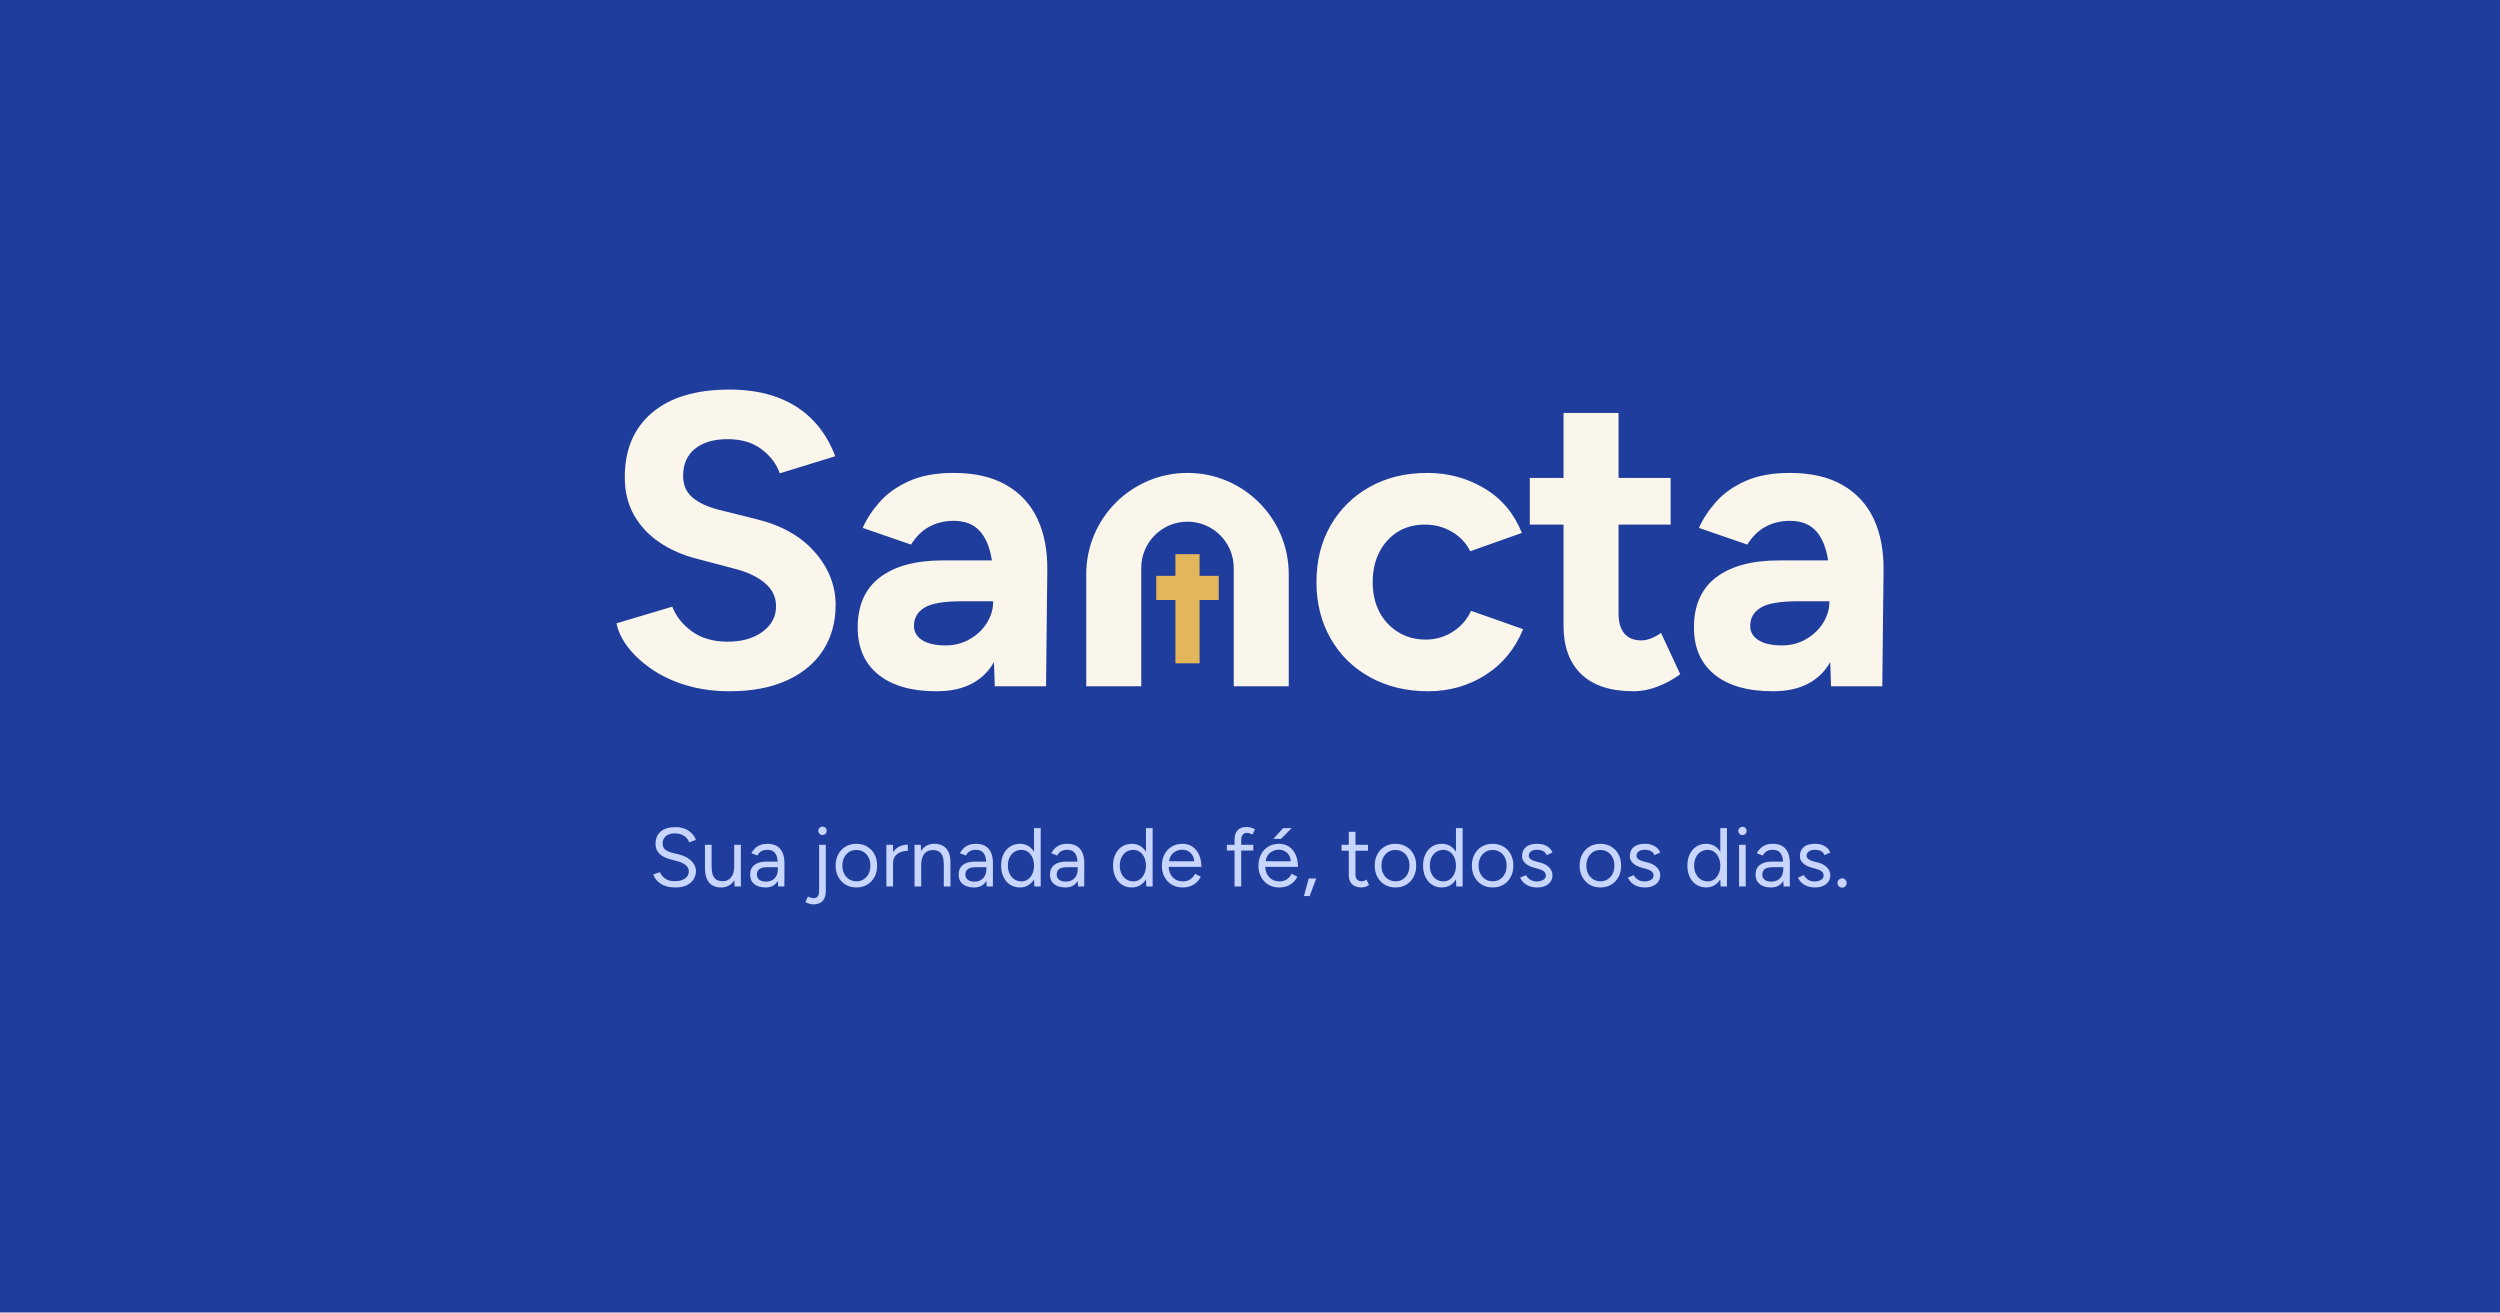
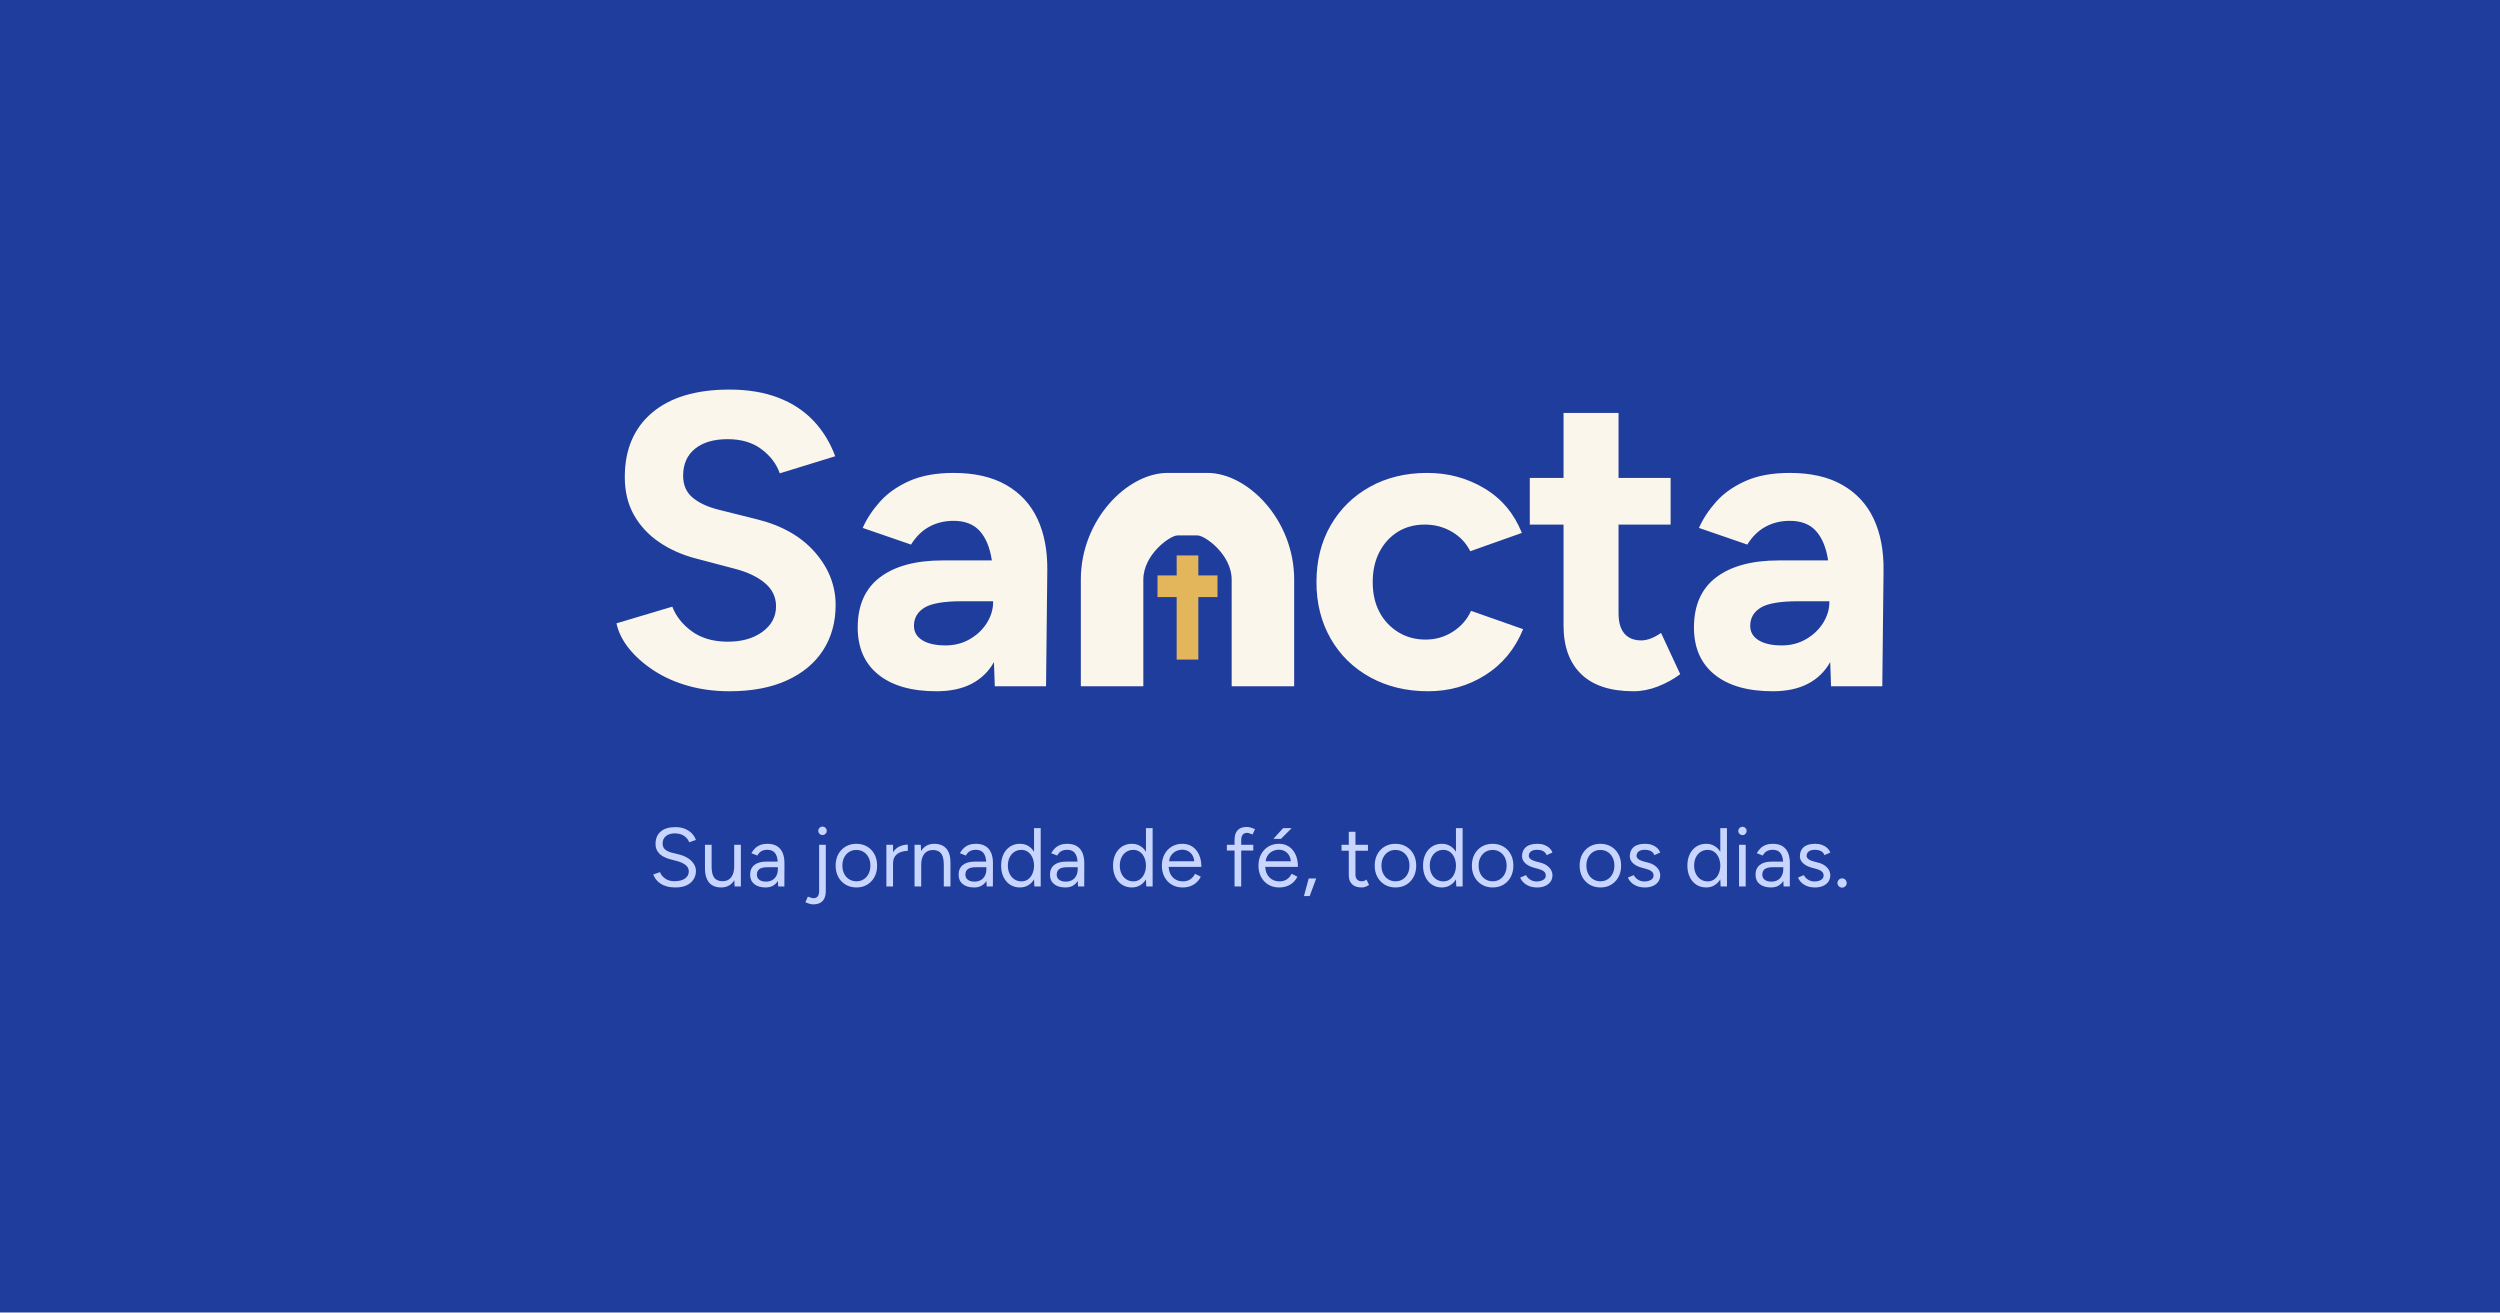
<svg xmlns="http://www.w3.org/2000/svg" viewBox="0 0 1200 630" width="1200" height="630">
  <rect width="1200" height="630" fill="#1F3D9C" />
-   <path fill="#FBF6EC" d="M350.10 331.80L350.10 331.80Q339.50 331.80 330.30 329.20Q321.10 326.60 313.90 321.90Q306.70 317.20 302.00 311.40Q297.30 305.60 295.90 299.20L295.90 299.20L322.70 291.20Q325.30 298 331.90 302.90Q338.50 307.80 348.50 308L348.50 308Q359.10 308.20 365.80 303.40Q372.50 298.60 372.50 291L372.50 291Q372.50 284.40 367.20 279.90Q361.90 275.40 352.70 273L352.70 273L334.50 268.20Q324.30 265.60 316.50 260.30Q308.70 255.00 304.30 247.20Q299.90 239.40 299.90 229.00L299.90 229.00Q299.90 209.20 313.00 198.10Q326.10 187.00 350.10 187.00L350.10 187.00Q363.50 187.00 373.60 190.90Q383.70 194.80 390.50 202.00Q397.30 209.20 400.90 219.00L400.90 219.00L374.30 227.20Q371.90 220.40 365.50 215.60Q359.10 210.80 349.30 210.80L349.30 210.80Q339.30 210.80 333.60 215.40Q327.90 220.00 327.90 228.40L327.90 228.40Q327.90 235.00 332.40 238.80Q336.90 242.60 344.70 244.60L344.70 244.60L363.10 249.20Q381.10 253.60 391.10 265Q401.10 276.40 401.10 290.40L401.10 290.40Q401.10 302.80 395.10 312.10Q389.10 321.40 377.70 326.60Q366.30 331.80 350.10 331.80ZM449.50 331.80L449.50 331.80Q431.50 331.80 421.60 323.80Q411.70 315.80 411.70 301.20L411.70 301.20Q411.70 285.20 422.40 277.10Q433.10 269 452.50 269L452.50 269L476.10 269Q474.70 259.80 470.30 254.90Q465.90 250.00 457.70 250.00L457.70 250.00Q451.30 250.00 446.10 252.80Q440.90 255.60 437.30 261.40L437.30 261.40L414.10 253.40Q416.90 247.00 422.30 240.90Q427.70 234.80 436.40 230.90Q445.10 227.00 457.70 227.00L457.70 227.00Q472.90 227.00 483.00 232.80Q493.10 238.60 498.00 249.10Q502.90 259.60 502.70 274L502.70 274L502.10 329.40L477.50 329.40L477.10 317.80Q473.30 324.60 466.40 328.20Q459.50 331.80 449.50 331.80ZM453.90 309.80L453.90 309.80Q460.30 309.80 465.50 306.80Q470.70 303.80 473.70 299Q476.70 294.20 476.70 289L476.70 289L476.70 288.60L461.70 288.60Q448.70 288.60 443.70 291.70Q438.70 294.80 438.70 300.40L438.70 300.40Q438.70 304.80 442.70 307.30Q446.70 309.80 453.90 309.80ZM685.50 331.80L685.50 331.80Q669.90 331.80 657.70 325.10Q645.50 318.40 638.70 306.50Q631.90 294.60 631.90 279.40L631.90 279.40Q631.90 264 638.70 252.20Q645.50 240.40 657.50 233.70Q669.50 227.00 685.10 227.00L685.10 227.00Q700.10 227.00 712.50 234.40Q724.90 241.80 730.50 255.80L730.50 255.80L705.70 264.60Q702.90 258.80 697.00 255.30Q691.10 251.80 683.90 251.80L683.90 251.80Q676.50 251.80 670.90 255.30Q665.30 258.80 662.10 265Q658.90 271.20 658.90 279.40L658.90 279.40Q658.90 287.60 662.10 293.70Q665.30 299.80 671.10 303.40Q676.90 307 684.30 307L684.30 307Q691.50 307 697.40 303.20Q703.30 299.40 706.10 293.20L706.10 293.20L731.10 302Q725.30 316.20 713.00 324Q700.70 331.80 685.50 331.80ZM784.10 331.80L784.10 331.80Q767.50 331.80 759.00 323.60Q750.50 315.40 750.50 300.20L750.50 300.20L750.50 251.80L734.30 251.80L734.30 229.40L750.50 229.40L750.50 198.20L776.90 198.20L776.90 229.40L801.90 229.40L801.90 251.80L776.90 251.80L776.90 294.40Q776.90 300.80 779.70 304.10Q782.50 307.40 787.90 307.40L787.90 307.40Q789.90 307.40 792.30 306.50Q794.70 305.60 797.30 303.80L797.30 303.80L806.50 323.60Q801.70 327.20 795.80 329.50Q789.90 331.80 784.10 331.80ZM850.90 331.80L850.90 331.80Q832.90 331.80 823.00 323.80Q813.10 315.80 813.10 301.20L813.10 301.20Q813.10 285.20 823.80 277.10Q834.50 269 853.90 269L853.90 269L877.50 269Q876.10 259.80 871.70 254.90Q867.30 250.00 859.10 250.00L859.10 250.00Q852.70 250.00 847.50 252.80Q842.30 255.60 838.70 261.40L838.70 261.40L815.50 253.40Q818.30 247.00 823.70 240.90Q829.10 234.80 837.80 230.90Q846.50 227.00 859.10 227.00L859.10 227.00Q874.30 227.00 884.40 232.80Q894.50 238.60 899.40 249.10Q904.30 259.60 904.10 274L904.10 274L903.50 329.40L878.90 329.40L878.50 317.80Q874.70 324.60 867.80 328.20Q860.90 331.80 850.90 331.80ZM855.30 309.80L855.30 309.80Q861.70 309.80 866.90 306.80Q872.10 303.80 875.10 299Q878.10 294.20 878.10 289L878.10 289L878.10 288.60L863.10 288.60Q850.10 288.60 845.10 291.70Q840.10 294.80 840.10 300.40L840.10 300.40Q840.10 304.80 844.10 307.30Q848.10 309.80 855.30 309.80ZM521.4 329.4V275.6A48.6 48.6 0 0 1 618.6 275.6V329.4H592.2V272.6A22.2 22.2 0 0 0 547.8 272.6V329.4Z" />
-   <path fill="#E3B65B" d="M564.2 266L575.8 266L575.8 276.4L585 276.4L585 288L575.8 288L575.8 318.4L564.2 318.4L564.2 288L555 288L555 276.4L564.2 276.4Z" />
+   <path fill="#FBF6EC" d="M350.10 331.80L350.10 331.80Q339.50 331.80 330.30 329.20Q321.10 326.60 313.90 321.90Q306.70 317.20 302.00 311.40Q297.30 305.60 295.90 299.20L295.90 299.20L322.70 291.20Q325.30 298 331.90 302.90Q338.50 307.80 348.50 308L348.50 308Q359.10 308.20 365.80 303.40Q372.50 298.60 372.50 291L372.50 291Q372.50 284.40 367.20 279.90Q361.90 275.40 352.70 273L352.70 273L334.50 268.20Q324.30 265.60 316.50 260.30Q308.70 255.00 304.30 247.20Q299.90 239.40 299.90 229.00L299.90 229.00Q299.90 209.20 313.00 198.10Q326.10 187.00 350.10 187.00L350.10 187.00Q363.50 187.00 373.60 190.90Q383.70 194.80 390.50 202.00Q397.30 209.20 400.90 219.00L400.90 219.00L374.30 227.20Q371.90 220.40 365.50 215.60Q359.10 210.80 349.30 210.80L349.30 210.80Q339.30 210.80 333.60 215.40Q327.90 220.00 327.90 228.40L327.90 228.40Q327.90 235.00 332.40 238.80Q336.90 242.60 344.70 244.60L344.70 244.60L363.10 249.20Q381.10 253.60 391.10 265Q401.10 276.40 401.10 290.40L401.10 290.40Q401.10 302.80 395.10 312.10Q389.10 321.40 377.70 326.60Q366.30 331.80 350.10 331.80ZM449.50 331.80L449.50 331.80Q431.50 331.80 421.60 323.80Q411.70 315.80 411.70 301.20L411.70 301.20Q411.70 285.20 422.40 277.10Q433.10 269 452.50 269L452.50 269L476.10 269Q474.70 259.80 470.30 254.90Q465.90 250.00 457.70 250.00L457.70 250.00Q451.30 250.00 446.10 252.80Q440.90 255.60 437.30 261.40L437.30 261.40L414.10 253.40Q416.90 247.00 422.30 240.90Q427.70 234.80 436.40 230.90Q445.10 227.00 457.70 227.00L457.70 227.00Q472.90 227.00 483.00 232.80Q493.10 238.60 498.00 249.10Q502.90 259.60 502.70 274L502.70 274L502.10 329.40L477.50 329.40L477.10 317.80Q473.30 324.60 466.40 328.20Q459.50 331.80 449.50 331.80ZM453.90 309.80L453.90 309.80Q460.30 309.80 465.50 306.80Q470.70 303.80 473.70 299Q476.70 294.20 476.70 289L476.70 289L476.70 288.60L461.70 288.60Q448.70 288.60 443.70 291.70Q438.70 294.80 438.70 300.40L438.70 300.40Q438.70 304.80 442.70 307.30Q446.70 309.80 453.90 309.80ZM685.50 331.80L685.50 331.80Q669.90 331.80 657.70 325.10Q645.50 318.40 638.70 306.50Q631.90 294.60 631.90 279.40L631.90 279.40Q631.90 264 638.70 252.20Q645.50 240.40 657.50 233.70Q669.50 227.00 685.10 227.00L685.10 227.00Q700.10 227.00 712.50 234.40Q724.90 241.80 730.50 255.80L730.50 255.80L705.70 264.60Q702.90 258.80 697.00 255.30Q691.10 251.80 683.90 251.80L683.90 251.80Q676.50 251.80 670.90 255.30Q665.30 258.80 662.10 265Q658.90 271.20 658.90 279.40L658.90 279.40Q658.90 287.60 662.10 293.70Q665.30 299.80 671.10 303.40Q676.90 307 684.30 307L684.30 307Q691.50 307 697.40 303.20Q703.30 299.40 706.10 293.20L706.10 293.20L731.10 302Q725.30 316.20 713.00 324Q700.70 331.80 685.50 331.80ZM784.10 331.80L784.10 331.80Q767.50 331.80 759.00 323.60Q750.50 315.40 750.50 300.20L750.50 300.20L750.50 251.80L734.30 251.80L734.30 229.40L750.50 229.40L750.50 198.20L776.90 198.20L776.90 229.40L801.90 229.40L801.90 251.80L776.90 251.80L776.90 294.40Q776.90 300.80 779.70 304.10Q782.50 307.40 787.90 307.40L787.90 307.40Q789.90 307.40 792.30 306.50Q794.70 305.60 797.30 303.80L797.30 303.80L806.50 323.60Q801.70 327.20 795.80 329.50Q789.90 331.80 784.10 331.80ZM850.90 331.80L850.90 331.80Q832.90 331.80 823.00 323.80Q813.10 315.80 813.10 301.20L813.10 301.20Q813.10 285.20 823.80 277.10Q834.50 269 853.90 269L853.90 269L877.50 269Q876.10 259.80 871.70 254.90Q867.30 250.00 859.10 250.00L859.10 250.00Q852.70 250.00 847.50 252.80Q842.30 255.60 838.70 261.40L838.70 261.40L815.50 253.40Q818.30 247.00 823.70 240.90Q829.10 234.80 837.80 230.90Q846.50 227.00 859.10 227.00L859.10 227.00Q874.30 227.00 884.40 232.80Q894.50 238.60 899.40 249.10Q904.30 259.60 904.10 274L904.10 274L903.50 329.40L878.90 329.40L878.50 317.80Q874.70 324.60 867.80 328.20Q860.90 331.80 850.90 331.80ZM855.30 309.80L855.30 309.80Q861.70 309.80 866.90 306.80Q872.10 303.80 875.10 299Q878.10 294.20 878.10 289L878.10 289L878.10 288.60L863.10 288.60Q850.10 288.60 845.10 291.70Q840.10 294.80 840.10 300.40L840.10 300.40Q840.10 304.80 844.10 307.30Q848.10 309.80 855.30 309.80ZM518.8 329.4V278.2C518.8 249.4 541.2 227 560.4 227H579.6C598.8 227 621.2 249.4 621.2 278.2V329.4H591.2V278.2C591.2 266.2 578.4 257 574.8 257H565.2C561.6 257 548.8 266.2 548.8 278.2V329.4Z" />
+   <path fill="#E3B65B" d="M564.8 266.6L575.2 266.6L575.2 276.2L584.4 276.2L584.4 286.6L575.2 286.6L575.2 316.6L564.8 316.6L564.8 286.6L555.6 286.6L555.6 276.2L564.8 276.2Z" />
  <path fill="#C8D5FF" d="M324.22 425.98L324.22 425.98Q321.90 425.98 320.10 425.48Q318.30 424.98 316.98 424.08Q315.66 423.18 314.82 422.08Q313.98 420.98 313.58 419.74L313.58 419.74L316.82 418.62Q317.42 420.38 319.24 421.68Q321.06 422.98 323.70 422.98L323.70 422.98Q326.94 422.98 328.78 421.70Q330.62 420.42 330.62 418.30L330.62 418.30Q330.62 416.34 328.98 415.12Q327.34 413.90 324.66 413.22L324.66 413.22L321.58 412.42Q319.70 411.94 318.12 411Q316.54 410.06 315.60 408.60Q314.66 407.14 314.66 405.10L314.66 405.10Q314.66 401.30 317.12 399.16Q319.58 397.02 324.22 397.02L324.22 397.02Q326.98 397.02 328.98 397.92Q330.98 398.82 332.24 400.20Q333.50 401.58 334.02 403.18L334.02 403.18L330.82 404.30Q330.06 402.30 328.26 401.16Q326.46 400.02 323.90 400.02L323.90 400.02Q321.22 400.02 319.64 401.32Q318.06 402.62 318.06 404.86L318.06 404.86Q318.06 406.78 319.30 407.80Q320.54 408.82 322.54 409.30L322.54 409.30L325.62 410.06Q329.70 411.02 331.88 413.24Q334.06 415.46 334.06 418.02L334.06 418.02Q334.06 420.22 332.94 422.04Q331.82 423.86 329.64 424.92Q327.46 425.98 324.22 425.98ZM346.14 425.98L346.14 425.98Q343.82 425.98 342.08 425.04Q340.34 424.10 339.36 422.04Q338.38 419.98 338.38 416.70L338.38 416.70L338.38 405.50L341.58 405.50L341.58 415.74Q341.58 418.70 342.26 420.26Q342.94 421.82 344.16 422.40Q345.38 422.98 346.90 422.98L346.90 422.98Q349.50 422.98 350.96 421.10Q352.42 419.22 352.42 415.86L352.42 415.86L352.42 405.50L355.62 405.50L355.62 425.50L352.62 425.50L352.46 422.50Q351.46 424.18 349.86 425.08Q348.26 425.98 346.14 425.98ZM367.54 425.98L367.54 425.98Q364.02 425.98 362.04 424.36Q360.06 422.74 360.06 419.86L360.06 419.86Q360.06 416.82 362.08 415.20Q364.10 413.58 367.74 413.58L367.74 413.58L373.30 413.58Q373.10 410.74 371.90 409.32Q370.70 407.90 368.30 407.90L368.30 407.90Q366.66 407.90 365.48 408.56Q364.30 409.22 363.54 410.66L363.54 410.66L360.66 409.54Q361.42 408.14 362.50 407.12Q363.58 406.10 365.02 405.56Q366.46 405.02 368.30 405.02L368.30 405.02Q371.10 405.02 372.92 406.12Q374.74 407.22 375.66 409.36Q376.58 411.50 376.54 414.66L376.54 414.66L376.50 425.50L373.54 425.50L373.38 422.82Q372.50 424.34 371.02 425.16Q369.54 425.98 367.54 425.98ZM367.70 423.18L367.70 423.18Q369.42 423.18 370.70 422.44Q371.98 421.70 372.68 420.34Q373.38 418.98 373.38 417.06L373.38 417.06L373.38 416.26L368.46 416.26Q365.66 416.26 364.48 417.18Q363.30 418.10 363.30 419.82L363.30 419.82Q363.30 421.38 364.46 422.28Q365.62 423.18 367.70 423.18ZM394.78 400.82L394.78 400.82Q393.98 400.82 393.38 400.22Q392.78 399.62 392.78 398.82L392.78 398.82Q392.78 397.94 393.38 397.36Q393.98 396.78 394.78 396.78L394.78 396.78Q395.62 396.78 396.22 397.36Q396.82 397.94 396.82 398.82L396.82 398.82Q396.82 399.62 396.22 400.22Q395.62 400.82 394.78 400.82ZM390.34 434.10L390.34 434.10Q388.86 434.10 386.58 433.06L386.58 433.06L387.78 430.38Q388.74 430.74 389.40 430.94Q390.06 431.14 390.46 431.14L390.46 431.14Q393.18 431.14 393.18 427.66L393.18 427.66L393.18 405.50L396.38 405.50L396.38 427.74Q396.38 430.86 394.86 432.48Q393.34 434.10 390.34 434.10ZM411.10 425.98L411.10 425.98Q408.18 425.98 405.92 424.64Q403.66 423.30 402.38 420.94Q401.10 418.58 401.10 415.50L401.10 415.50Q401.10 412.42 402.36 410.06Q403.62 407.70 405.88 406.36Q408.14 405.02 411.02 405.02L411.02 405.02Q413.98 405.02 416.24 406.36Q418.50 407.70 419.76 410.06Q421.02 412.42 421.02 415.50L421.02 415.50Q421.02 418.58 419.76 420.94Q418.50 423.30 416.26 424.64Q414.02 425.98 411.10 425.98ZM411.10 423.02L411.10 423.02Q413.10 423.02 414.58 422.06Q416.06 421.10 416.92 419.42Q417.78 417.74 417.78 415.50L417.78 415.50Q417.78 413.26 416.92 411.58Q416.06 409.90 414.54 408.94Q413.02 407.98 411.02 407.98L411.02 407.98Q409.06 407.98 407.56 408.94Q406.06 409.90 405.20 411.58Q404.34 413.26 404.34 415.50L404.34 415.50Q404.34 417.70 405.20 419.40Q406.06 421.10 407.60 422.06Q409.14 423.02 411.10 423.02ZM428.66 425.50L425.46 425.50L425.46 405.50L428.66 405.50L428.66 409.06Q429.86 407.18 431.76 406.30Q433.66 405.42 435.74 405.42L435.74 405.42L435.74 408.42Q433.98 408.42 432.36 409Q430.74 409.58 429.70 410.90Q428.66 412.22 428.66 414.50L428.66 414.50L428.66 425.50ZM442.18 425.50L438.98 425.50L438.98 405.50L441.98 405.50L442.14 408.50Q443.14 406.82 444.74 405.92Q446.34 405.02 448.46 405.02L448.46 405.02Q450.82 405.02 452.56 405.96Q454.30 406.90 455.28 408.94Q456.26 410.98 456.22 414.30L456.22 414.30L456.22 425.50L453.02 425.50L453.02 415.26Q453.02 412.30 452.34 410.74Q451.66 409.18 450.46 408.60Q449.26 408.02 447.74 408.02L447.74 408.02Q445.10 408.02 443.64 409.88Q442.18 411.74 442.18 415.14L442.18 415.14L442.18 425.50ZM467.62 425.98L467.62 425.98Q464.10 425.98 462.12 424.36Q460.14 422.74 460.14 419.86L460.14 419.86Q460.14 416.82 462.16 415.20Q464.18 413.58 467.82 413.58L467.82 413.58L473.38 413.58Q473.18 410.74 471.98 409.32Q470.78 407.90 468.38 407.90L468.38 407.90Q466.74 407.90 465.56 408.56Q464.38 409.22 463.62 410.66L463.62 410.66L460.74 409.54Q461.50 408.14 462.58 407.12Q463.66 406.10 465.10 405.56Q466.54 405.02 468.38 405.02L468.38 405.02Q471.18 405.02 473 406.12Q474.82 407.22 475.74 409.36Q476.66 411.50 476.62 414.66L476.62 414.66L476.58 425.50L473.62 425.50L473.46 422.82Q472.58 424.34 471.10 425.16Q469.62 425.98 467.62 425.98ZM467.78 423.18L467.78 423.18Q469.50 423.18 470.78 422.44Q472.06 421.70 472.76 420.34Q473.46 418.98 473.46 417.06L473.46 417.06L473.46 416.26L468.54 416.26Q465.74 416.26 464.56 417.18Q463.38 418.10 463.38 419.82L463.38 419.82Q463.38 421.38 464.54 422.28Q465.70 423.18 467.78 423.18ZM489.58 425.98L489.58 425.98Q486.90 425.98 484.86 424.66Q482.82 423.34 481.68 420.96Q480.54 418.58 480.54 415.50L480.54 415.50Q480.54 412.38 481.68 410.02Q482.82 407.66 484.86 406.34Q486.90 405.02 489.58 405.02L489.58 405.02Q491.78 405.02 493.52 406.04Q495.26 407.06 496.34 408.86L496.34 408.86L496.34 397.50L499.54 397.50L499.54 425.50L496.50 425.50L496.34 422.10Q495.26 423.90 493.52 424.94Q491.78 425.98 489.58 425.98ZM490.30 423.06L490.30 423.06Q492.06 423.06 493.40 422.12Q494.74 421.18 495.52 419.48Q496.30 417.78 496.34 415.66L496.34 415.66L496.34 415.38Q496.30 413.22 495.52 411.52Q494.74 409.82 493.38 408.88Q492.02 407.94 490.26 407.94L490.26 407.94Q488.38 407.94 486.90 408.90Q485.42 409.86 484.60 411.58Q483.78 413.30 483.78 415.50L483.78 415.50Q483.78 417.70 484.62 419.42Q485.46 421.14 486.94 422.10Q488.42 423.06 490.30 423.06ZM511.46 425.98L511.46 425.98Q507.94 425.98 505.96 424.36Q503.98 422.74 503.98 419.86L503.98 419.86Q503.98 416.82 506 415.20Q508.02 413.58 511.66 413.58L511.66 413.58L517.22 413.58Q517.02 410.74 515.82 409.32Q514.62 407.90 512.22 407.90L512.22 407.90Q510.58 407.90 509.40 408.56Q508.22 409.22 507.46 410.66L507.46 410.66L504.58 409.54Q505.34 408.14 506.42 407.12Q507.50 406.10 508.94 405.56Q510.38 405.02 512.22 405.02L512.22 405.02Q515.02 405.02 516.84 406.12Q518.66 407.22 519.58 409.36Q520.50 411.50 520.46 414.66L520.46 414.66L520.42 425.50L517.46 425.50L517.30 422.82Q516.42 424.34 514.94 425.16Q513.46 425.98 511.46 425.98ZM511.62 423.18L511.62 423.18Q513.34 423.18 514.62 422.44Q515.90 421.70 516.60 420.34Q517.30 418.98 517.30 417.06L517.30 417.06L517.30 416.26L512.38 416.26Q509.58 416.26 508.40 417.18Q507.22 418.10 507.22 419.82L507.22 419.82Q507.22 421.38 508.38 422.28Q509.54 423.18 511.62 423.18ZM543.30 425.98L543.30 425.98Q540.62 425.98 538.58 424.66Q536.54 423.34 535.40 420.96Q534.26 418.58 534.26 415.50L534.26 415.50Q534.26 412.38 535.40 410.02Q536.54 407.66 538.58 406.34Q540.62 405.02 543.30 405.02L543.30 405.02Q545.50 405.02 547.24 406.04Q548.98 407.06 550.06 408.86L550.06 408.86L550.06 397.50L553.26 397.50L553.26 425.50L550.22 425.50L550.06 422.10Q548.98 423.90 547.24 424.94Q545.50 425.98 543.30 425.98ZM544.02 423.06L544.02 423.06Q545.78 423.06 547.12 422.12Q548.46 421.18 549.24 419.48Q550.02 417.78 550.06 415.66L550.06 415.66L550.06 415.38Q550.02 413.22 549.24 411.52Q548.46 409.82 547.10 408.88Q545.74 407.94 543.98 407.94L543.98 407.94Q542.10 407.94 540.62 408.90Q539.14 409.86 538.32 411.58Q537.50 413.30 537.50 415.50L537.50 415.50Q537.50 417.70 538.34 419.42Q539.18 421.14 540.66 422.10Q542.14 423.06 544.02 423.06ZM567.62 425.98L567.62 425.98Q564.70 425.98 562.46 424.64Q560.22 423.30 558.96 420.94Q557.70 418.58 557.70 415.50L557.70 415.50Q557.70 412.42 558.96 410.06Q560.22 407.70 562.44 406.36Q564.66 405.02 567.54 405.02L567.54 405.02Q570.34 405.02 572.38 406.40Q574.42 407.78 575.54 410.26Q576.66 412.74 576.66 416.10L576.66 416.10L560.94 416.10Q561.14 419.38 563.02 421.22Q564.90 423.06 567.78 423.06L567.78 423.06Q569.90 423.06 571.36 422.06Q572.82 421.06 573.62 419.42L573.62 419.42L576.38 420.82Q575.62 422.38 574.36 423.54Q573.10 424.70 571.40 425.34Q569.70 425.98 567.62 425.98ZM561.18 413.42L561.18 413.42L573.22 413.42Q573.10 411.70 572.32 410.46Q571.54 409.22 570.30 408.54Q569.06 407.86 567.50 407.86L567.50 407.86Q565.98 407.86 564.58 408.52Q563.18 409.18 562.26 410.44Q561.34 411.70 561.18 413.42ZM595.78 425.50L592.58 425.50L592.58 408.26L588.90 408.26L588.90 405.50L592.58 405.50L592.58 403.22Q592.58 400.10 594.04 398.52Q595.50 396.94 598.50 396.94L598.50 396.94Q599.30 396.94 600.30 397.22Q601.30 397.50 602.42 398.02L602.42 398.02L601.22 400.54Q600.30 400.18 599.66 399.98Q599.02 399.78 598.58 399.78L598.58 399.78Q597.18 399.78 596.48 400.68Q595.78 401.58 595.78 403.46L595.78 403.46L595.78 405.50L601.58 405.50L601.58 408.26L595.78 408.26L595.78 425.50ZM613.98 425.98L613.98 425.98Q611.06 425.98 608.82 424.64Q606.58 423.30 605.32 420.94Q604.06 418.58 604.06 415.50L604.06 415.50Q604.06 412.42 605.32 410.06Q606.58 407.70 608.80 406.36Q611.02 405.02 613.90 405.02L613.90 405.02Q616.70 405.02 618.74 406.40Q620.78 407.78 621.90 410.26Q623.02 412.74 623.02 416.10L623.02 416.10L607.30 416.10Q607.50 419.38 609.38 421.22Q611.26 423.06 614.14 423.06L614.14 423.06Q616.26 423.06 617.72 422.06Q619.18 421.06 619.98 419.42L619.98 419.42L622.74 420.82Q621.98 422.38 620.72 423.54Q619.46 424.70 617.76 425.34Q616.06 425.98 613.98 425.98ZM607.54 413.42L607.54 413.42L619.58 413.42Q619.46 411.70 618.68 410.46Q617.90 409.22 616.66 408.54Q615.42 407.86 613.86 407.86L613.86 407.86Q612.34 407.86 610.94 408.52Q609.54 409.18 608.62 410.44Q607.70 411.70 607.54 413.42ZM614.86 402.66L611.22 402.66L615.90 397.50L620.02 397.50L614.86 402.66ZM628.66 430.10L625.90 430.10L628.18 421.66L631.78 421.66L628.66 430.10ZM653.54 425.98L653.54 425.98Q650.62 425.98 649.02 424.46Q647.42 422.94 647.42 420.18L647.42 420.18L647.42 408.34L643.94 408.34L643.94 405.50L647.42 405.50L647.42 399.26L650.62 399.26L650.62 405.50L656.62 405.50L656.62 408.34L650.62 408.34L650.62 419.86Q650.62 421.38 651.44 422.20Q652.26 423.02 653.74 423.02L653.74 423.02Q654.22 423.02 654.68 422.88Q655.14 422.74 655.90 422.18L655.90 422.18L657.14 424.78Q656.10 425.46 655.26 425.72Q654.42 425.98 653.54 425.98ZM669.86 425.98L669.86 425.98Q666.94 425.98 664.68 424.64Q662.42 423.30 661.14 420.94Q659.86 418.58 659.86 415.50L659.86 415.50Q659.86 412.42 661.12 410.06Q662.38 407.70 664.64 406.36Q666.90 405.02 669.78 405.02L669.78 405.02Q672.74 405.02 675 406.36Q677.26 407.70 678.52 410.06Q679.78 412.42 679.78 415.50L679.78 415.50Q679.78 418.58 678.52 420.94Q677.26 423.30 675.02 424.64Q672.78 425.98 669.86 425.98ZM669.86 423.02L669.86 423.02Q671.86 423.02 673.34 422.06Q674.82 421.10 675.68 419.42Q676.54 417.74 676.54 415.50L676.54 415.50Q676.54 413.26 675.68 411.58Q674.82 409.90 673.30 408.94Q671.78 407.98 669.78 407.98L669.78 407.98Q667.82 407.98 666.32 408.94Q664.82 409.90 663.96 411.58Q663.10 413.26 663.10 415.50L663.10 415.50Q663.10 417.70 663.96 419.40Q664.82 421.10 666.36 422.06Q667.90 423.02 669.86 423.02ZM692.10 425.98L692.10 425.98Q689.42 425.98 687.38 424.66Q685.34 423.34 684.20 420.96Q683.06 418.58 683.06 415.50L683.06 415.50Q683.06 412.38 684.20 410.02Q685.34 407.66 687.38 406.34Q689.42 405.02 692.10 405.02L692.10 405.02Q694.30 405.02 696.04 406.04Q697.78 407.06 698.86 408.86L698.86 408.86L698.86 397.50L702.06 397.50L702.06 425.50L699.02 425.50L698.86 422.10Q697.78 423.90 696.04 424.94Q694.30 425.98 692.10 425.98ZM692.82 423.06L692.82 423.06Q694.58 423.06 695.92 422.12Q697.26 421.18 698.04 419.48Q698.82 417.78 698.86 415.66L698.86 415.66L698.86 415.38Q698.82 413.22 698.04 411.52Q697.26 409.82 695.90 408.88Q694.54 407.94 692.78 407.94L692.78 407.94Q690.90 407.94 689.42 408.90Q687.94 409.86 687.12 411.58Q686.30 413.30 686.30 415.50L686.30 415.50Q686.30 417.70 687.14 419.42Q687.98 421.14 689.46 422.10Q690.94 423.06 692.82 423.06ZM716.50 425.98L716.50 425.98Q713.58 425.98 711.32 424.64Q709.06 423.30 707.78 420.94Q706.50 418.58 706.50 415.50L706.50 415.50Q706.50 412.42 707.76 410.06Q709.02 407.70 711.28 406.36Q713.54 405.02 716.42 405.02L716.42 405.02Q719.38 405.02 721.64 406.36Q723.90 407.70 725.16 410.06Q726.42 412.42 726.42 415.50L726.42 415.50Q726.42 418.58 725.16 420.94Q723.90 423.30 721.66 424.64Q719.42 425.98 716.50 425.98ZM716.50 423.02L716.50 423.02Q718.50 423.02 719.98 422.06Q721.46 421.10 722.32 419.42Q723.18 417.74 723.18 415.50L723.18 415.50Q723.18 413.26 722.32 411.58Q721.46 409.90 719.94 408.94Q718.42 407.98 716.42 407.98L716.42 407.98Q714.46 407.98 712.96 408.94Q711.46 409.90 710.60 411.58Q709.74 413.26 709.74 415.50L709.74 415.50Q709.74 417.70 710.60 419.40Q711.46 421.10 713.00 422.06Q714.54 423.02 716.50 423.02ZM737.86 425.98L737.86 425.98Q735.66 425.98 734.02 425.32Q732.38 424.66 731.28 423.58Q730.18 422.50 729.70 421.22L729.70 421.22L732.50 420.06Q733.18 421.42 734.54 422.26Q735.90 423.10 737.54 423.10L737.54 423.10Q739.42 423.10 740.70 422.36Q741.98 421.62 741.98 420.26L741.98 420.26Q741.98 419.02 741.04 418.26Q740.10 417.50 738.26 417.02L738.26 417.02L736.34 416.50Q733.62 415.78 732.10 414.32Q730.58 412.86 730.58 411.02L730.58 411.02Q730.58 408.18 732.44 406.60Q734.30 405.02 737.98 405.02L737.98 405.02Q739.74 405.02 741.18 405.54Q742.62 406.06 743.66 407Q744.70 407.94 745.18 409.22L745.18 409.22L742.38 410.46Q741.86 409.10 740.66 408.50Q739.46 407.90 737.74 407.90L737.74 407.90Q735.90 407.90 734.86 408.68Q733.82 409.46 733.82 410.86L733.82 410.86Q733.82 411.66 734.68 412.36Q735.54 413.06 737.22 413.50L737.22 413.50L739.22 414.02Q741.18 414.50 742.50 415.44Q743.82 416.38 744.50 417.58Q745.18 418.78 745.18 420.14L745.18 420.14Q745.18 421.94 744.22 423.26Q743.26 424.58 741.62 425.28Q739.98 425.98 737.86 425.98ZM768.22 425.98L768.22 425.98Q765.30 425.98 763.04 424.64Q760.78 423.30 759.50 420.94Q758.22 418.58 758.22 415.50L758.22 415.50Q758.22 412.42 759.48 410.06Q760.74 407.70 763.00 406.36Q765.26 405.02 768.14 405.02L768.14 405.02Q771.10 405.02 773.36 406.36Q775.62 407.70 776.88 410.06Q778.14 412.42 778.14 415.50L778.14 415.50Q778.14 418.58 776.88 420.94Q775.62 423.30 773.38 424.64Q771.14 425.98 768.22 425.98ZM768.22 423.02L768.22 423.02Q770.22 423.02 771.70 422.06Q773.18 421.10 774.04 419.42Q774.90 417.74 774.90 415.50L774.90 415.50Q774.90 413.26 774.04 411.58Q773.18 409.90 771.66 408.94Q770.14 407.98 768.14 407.98L768.14 407.98Q766.18 407.98 764.68 408.94Q763.18 409.90 762.32 411.58Q761.46 413.26 761.46 415.50L761.46 415.50Q761.46 417.70 762.32 419.40Q763.18 421.10 764.72 422.06Q766.26 423.02 768.22 423.02ZM789.58 425.98L789.58 425.98Q787.38 425.98 785.74 425.32Q784.10 424.66 783.00 423.58Q781.90 422.50 781.42 421.22L781.42 421.22L784.22 420.06Q784.90 421.42 786.26 422.26Q787.62 423.10 789.26 423.10L789.26 423.10Q791.14 423.10 792.42 422.36Q793.70 421.62 793.70 420.26L793.70 420.26Q793.70 419.02 792.76 418.26Q791.82 417.50 789.98 417.02L789.98 417.02L788.06 416.50Q785.34 415.78 783.82 414.32Q782.30 412.86 782.30 411.02L782.30 411.02Q782.30 408.18 784.16 406.60Q786.02 405.02 789.70 405.02L789.70 405.02Q791.46 405.02 792.90 405.54Q794.34 406.06 795.38 407Q796.42 407.94 796.90 409.22L796.90 409.22L794.10 410.46Q793.58 409.10 792.38 408.50Q791.18 407.90 789.46 407.90L789.46 407.90Q787.62 407.90 786.58 408.68Q785.54 409.46 785.54 410.86L785.54 410.86Q785.54 411.66 786.40 412.36Q787.26 413.06 788.94 413.50L788.94 413.50L790.94 414.02Q792.90 414.50 794.22 415.44Q795.54 416.38 796.22 417.58Q796.90 418.78 796.90 420.14L796.90 420.14Q796.90 421.94 795.94 423.26Q794.98 424.58 793.34 425.28Q791.70 425.98 789.58 425.98ZM818.98 425.98L818.98 425.98Q816.30 425.98 814.26 424.66Q812.22 423.34 811.08 420.96Q809.94 418.58 809.94 415.50L809.94 415.50Q809.94 412.38 811.08 410.02Q812.22 407.66 814.26 406.34Q816.30 405.02 818.98 405.02L818.98 405.02Q821.18 405.02 822.92 406.04Q824.66 407.06 825.74 408.86L825.74 408.86L825.74 397.50L828.94 397.50L828.94 425.50L825.90 425.50L825.74 422.10Q824.66 423.90 822.92 424.94Q821.18 425.98 818.98 425.98ZM819.70 423.06L819.70 423.06Q821.46 423.06 822.80 422.12Q824.14 421.18 824.92 419.48Q825.70 417.78 825.74 415.66L825.74 415.66L825.74 415.38Q825.70 413.22 824.92 411.52Q824.14 409.82 822.78 408.88Q821.42 407.94 819.66 407.94L819.66 407.94Q817.78 407.94 816.30 408.90Q814.82 409.86 814.00 411.58Q813.18 413.30 813.18 415.50L813.18 415.50Q813.18 417.70 814.02 419.42Q814.86 421.14 816.34 422.10Q817.82 423.06 819.70 423.06ZM837.94 425.50L834.74 425.50L834.74 405.50L837.94 405.50L837.94 425.50ZM836.38 400.86L836.38 400.86Q835.58 400.86 834.98 400.26Q834.38 399.66 834.38 398.86L834.38 398.86Q834.38 398.02 834.98 397.44Q835.58 396.86 836.38 396.86L836.38 396.86Q837.22 396.86 837.80 397.44Q838.38 398.02 838.38 398.86L838.38 398.86Q838.38 399.66 837.80 400.26Q837.22 400.86 836.38 400.86ZM850.14 425.98L850.14 425.98Q846.62 425.98 844.64 424.36Q842.66 422.74 842.66 419.86L842.66 419.86Q842.66 416.82 844.68 415.20Q846.70 413.58 850.34 413.58L850.34 413.58L855.90 413.58Q855.70 410.74 854.50 409.32Q853.30 407.90 850.90 407.90L850.90 407.90Q849.26 407.90 848.08 408.56Q846.90 409.22 846.14 410.66L846.14 410.66L843.26 409.54Q844.02 408.14 845.10 407.12Q846.18 406.10 847.62 405.56Q849.06 405.02 850.90 405.02L850.90 405.02Q853.70 405.02 855.52 406.12Q857.34 407.22 858.26 409.36Q859.18 411.50 859.14 414.66L859.14 414.66L859.10 425.50L856.14 425.50L855.98 422.82Q855.10 424.34 853.62 425.16Q852.14 425.98 850.14 425.98ZM850.30 423.18L850.30 423.18Q852.02 423.18 853.30 422.44Q854.58 421.70 855.28 420.34Q855.98 418.98 855.98 417.06L855.98 417.06L855.98 416.26L851.06 416.26Q848.26 416.26 847.08 417.18Q845.90 418.10 845.90 419.82L845.90 419.82Q845.90 421.38 847.06 422.28Q848.22 423.18 850.30 423.18ZM871.22 425.98L871.22 425.98Q869.02 425.98 867.38 425.32Q865.74 424.66 864.64 423.58Q863.54 422.50 863.06 421.22L863.06 421.22L865.86 420.06Q866.54 421.42 867.90 422.26Q869.26 423.10 870.90 423.10L870.90 423.10Q872.78 423.10 874.06 422.36Q875.34 421.62 875.34 420.26L875.34 420.26Q875.34 419.02 874.40 418.26Q873.46 417.50 871.62 417.02L871.62 417.02L869.70 416.50Q866.98 415.78 865.46 414.32Q863.94 412.86 863.94 411.02L863.94 411.02Q863.94 408.18 865.80 406.60Q867.66 405.02 871.34 405.02L871.34 405.02Q873.10 405.02 874.54 405.54Q875.98 406.06 877.02 407Q878.06 407.94 878.54 409.22L878.54 409.22L875.74 410.46Q875.22 409.10 874.02 408.50Q872.82 407.90 871.10 407.90L871.10 407.90Q869.26 407.90 868.22 408.68Q867.18 409.46 867.18 410.86L867.18 410.86Q867.18 411.66 868.04 412.36Q868.90 413.06 870.58 413.50L870.58 413.50L872.58 414.02Q874.54 414.50 875.86 415.44Q877.18 416.38 877.86 417.58Q878.54 418.78 878.54 420.14L878.54 420.14Q878.54 421.94 877.58 423.26Q876.62 424.58 874.98 425.28Q873.34 425.98 871.22 425.98ZM884.22 426.06L884.22 426.06Q883.30 426.06 882.64 425.40Q881.98 424.74 881.98 423.86L881.98 423.86Q881.98 422.94 882.64 422.28Q883.30 421.62 884.22 421.62L884.22 421.62Q885.14 421.62 885.78 422.28Q886.42 422.94 886.42 423.86L886.42 423.86Q886.42 424.74 885.78 425.40Q885.14 426.06 884.22 426.06Z" />
</svg>
